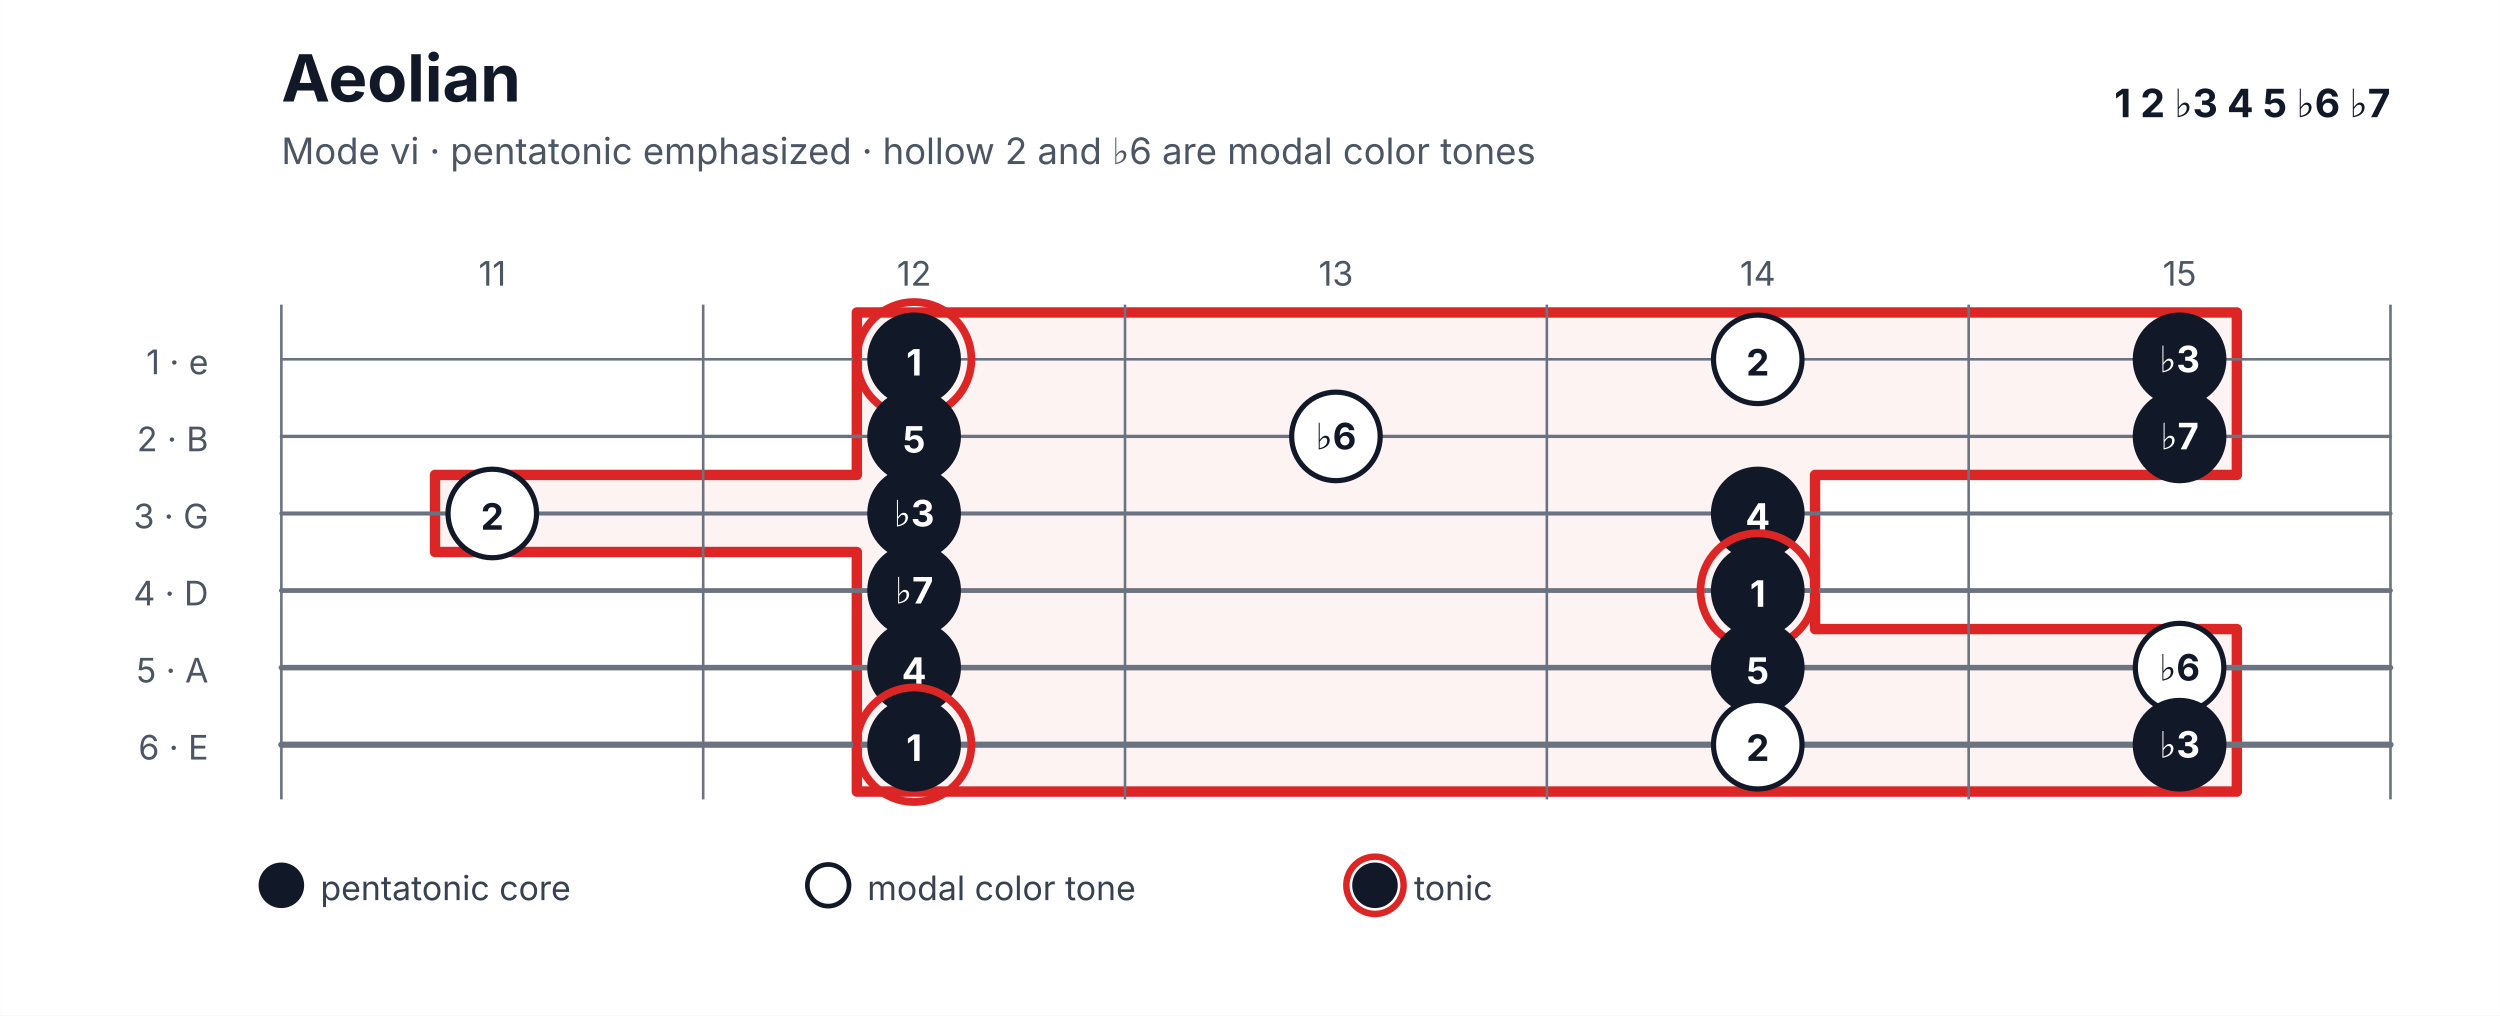
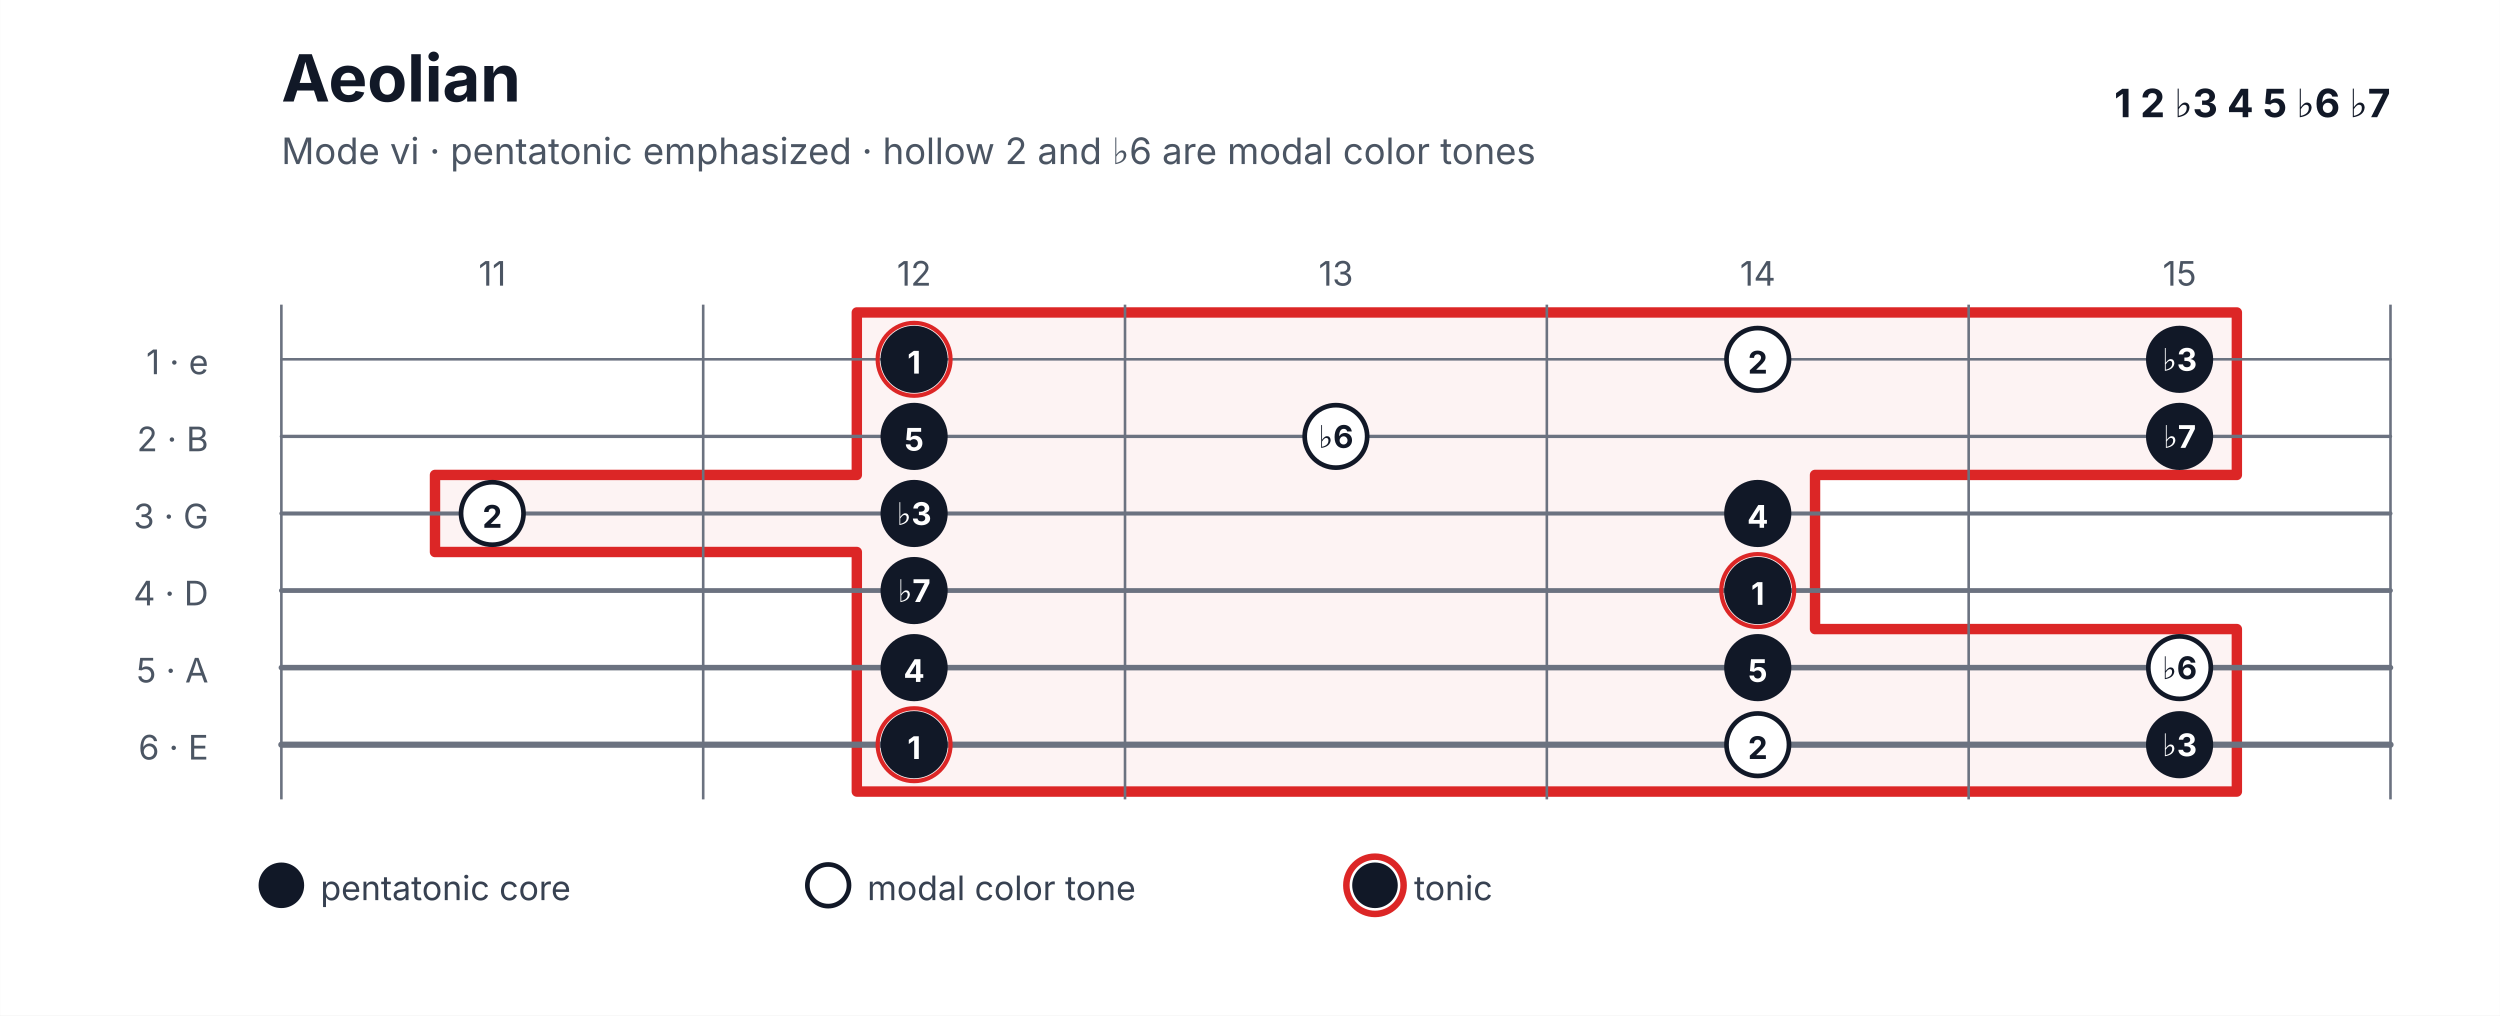
<svg xmlns="http://www.w3.org/2000/svg" width="10in" height="4.062in" viewBox="0 0 960 390" role="img" aria-labelledby="e-aeolian-combined-title e-aeolian-combined-desc" data-mode-id="e-aeolian" data-view="combined" data-overlay="none">
  <style>
        svg{background:#fff;color:#111827;font-family:Inter,Segoe UI,Arial,sans-serif;text-rendering:geometricPrecision}
        text{fill:#111827}
        .diagram-title{font-size:25px;font-weight:700}.subtitle{font-size:14px;fill:#4b5563}.formula{font-size:15px;font-weight:650;text-anchor:end}
        .fret,.string{stroke:#6b7280;vector-effect:non-scaling-stroke}.fret{stroke-width:1px}.string{stroke-linecap:round}
        .fret-label,.string-label{font-size:13px;fill:#4b5563;text-anchor:middle;dominant-baseline:middle}
        .string-label{text-anchor:end}.position-outline{fill-opacity:.055;stroke-width:4;stroke-linejoin:round;vector-effect:non-scaling-stroke}
-         .marker-disc{stroke:#111827;stroke-width:2;vector-effect:non-scaling-stroke}.core .marker-disc,.equal .marker-disc{fill:#111827}.optional .marker-disc{fill:#fff}
-         .marker-label{font-size:14px;font-weight:700;text-anchor:middle;dominant-baseline:middle;pointer-events:none}.core .marker-label,.equal .marker-label{fill:#fff}.optional .marker-label{fill:#111827}
-         .overlay-highlight .marker-disc{stroke:#b45309;stroke-width:5}
-         .tonic-ring{fill:none;stroke-width:3;vector-effect:non-scaling-stroke}
+         .marker-disc{stroke:#111827;stroke-width:1.8;vector-effect:non-scaling-stroke}.core .marker-disc,.equal .marker-disc{fill:#111827}.optional .marker-disc{fill:#fff}
+         .marker-label{font-size:12px;font-weight:700;text-anchor:middle;dominant-baseline:middle;pointer-events:none}.core .marker-label,.equal .marker-label{fill:#fff}.optional .marker-label{fill:#111827}
+         .overlay-highlight .marker-disc{stroke:#b45309;stroke-width:4}
+         .tonic-ring{fill:none;stroke-width:1.6;vector-effect:non-scaling-stroke}
        .legend-core,.legend-equal{fill:#111827;stroke:#111827;stroke-width:1.5}.legend-optional{fill:#fff;stroke:#111827;stroke-width:1.8}.legend-tonic{fill:none;stroke-width:2.5}.legend-overlay{fill:#111827;stroke:#b45309;stroke-width:4}
        .legend-text{font-size:13px;fill:#374151;dominant-baseline:middle}.overlay-caption{font-size:13px;font-weight:650;fill:#92400e}
      </style>
  <rect width="960" height="390" fill="#fff" />
  <text class="diagram-title" x="108" y="39">Aeolian</text>
  <text class="subtitle" x="108" y="63">Mode vi · pentatonic emphasized · hollow 2 and ♭6 are modal color tones</text>
  <text class="formula" x="918" y="45">1  2  ♭3  4  5  ♭6  ♭7</text>
  <path class="position-outline" style="fill:#dc2626;stroke:#dc2626" d="M 329 120 L 859 120 L 859 152.8 L 859 152.8 L 859 182.4 L 697 182.4 L 697 212 L 697 212 L 697 241.6 L 859 241.6 L 859 271.2 L 859 271.2 L 859 304 L 329 304 L 329 271.2 L 329 271.2 L 329 241.6 L 329 241.6 L 329 212 L 167 212 L 167 182.4 L 329 182.4 L 329 152.8 L 329 152.8 Z" />
  <line class="fret" x1="108" y1="117" x2="108" y2="307" />
  <line class="fret" x1="270" y1="117" x2="270" y2="307" />
  <line class="fret" x1="432" y1="117" x2="432" y2="307" />
  <line class="fret" x1="594" y1="117" x2="594" y2="307" />
  <line class="fret" x1="756" y1="117" x2="756" y2="307" />
  <line class="fret" x1="918" y1="117" x2="918" y2="307" />
  <line class="string" style="stroke-width:1.00px" x1="108" y1="138" x2="918" y2="138" />
  <text class="string-label" x="80" y="139">1 · e</text>
  <line class="string" style="stroke-width:1.28px" x1="108" y1="167.6" x2="918" y2="167.6" />
  <text class="string-label" x="80" y="168.6">2 · B</text>
  <line class="string" style="stroke-width:1.56px" x1="108" y1="197.2" x2="918" y2="197.2" />
  <text class="string-label" x="80" y="198.2">3 · G</text>
  <line class="string" style="stroke-width:1.84px" x1="108" y1="226.8" x2="918" y2="226.8" />
  <text class="string-label" x="80" y="227.8">4 · D</text>
  <line class="string" style="stroke-width:2.12px" x1="108" y1="256.4" x2="918" y2="256.4" />
  <text class="string-label" x="80" y="257.4">5 · A</text>
  <line class="string" style="stroke-width:2.40px" x1="108" y1="286" x2="918" y2="286" />
  <text class="string-label" x="80" y="287">6 · E</text>
  <text class="fret-label" x="189" y="105">11</text>
  <text class="fret-label" x="351" y="105">12</text>
  <text class="fret-label" x="513" y="105">13</text>
  <text class="fret-label" x="675" y="105">14</text>
  <text class="fret-label" x="837" y="105">15</text>
  <g class="marker core tonic" transform="translate(351 138)">
-     <circle class="tonic-ring" style="stroke:#dc2626" r="22" />
-     <circle class="marker-disc" r="17" />
+     <circle class="tonic-ring" style="stroke:#dc2626" r="14" />
+     <circle class="marker-disc" r="12" />
    <text class="marker-label" x="0" y="1">1</text>
  </g>
  <g class="marker optional" transform="translate(675 138)">
-     <circle class="marker-disc" r="17" />
+     <circle class="marker-disc" r="12" />
    <text class="marker-label" x="0" y="1">2</text>
  </g>
  <g class="marker core" transform="translate(837 138)">
-     <circle class="marker-disc" r="17" />
+     <circle class="marker-disc" r="12" />
    <text class="marker-label" x="0" y="1">♭3</text>
  </g>
  <g class="marker core" transform="translate(351 167.6)">
-     <circle class="marker-disc" r="17" />
+     <circle class="marker-disc" r="12" />
    <text class="marker-label" x="0" y="1">5</text>
  </g>
  <g class="marker optional" transform="translate(513 167.6)">
-     <circle class="marker-disc" r="17" />
+     <circle class="marker-disc" r="12" />
    <text class="marker-label" x="0" y="1">♭6</text>
  </g>
  <g class="marker core" transform="translate(837 167.6)">
-     <circle class="marker-disc" r="17" />
+     <circle class="marker-disc" r="12" />
    <text class="marker-label" x="0" y="1">♭7</text>
  </g>
  <g class="marker optional" transform="translate(189 197.2)">
-     <circle class="marker-disc" r="17" />
+     <circle class="marker-disc" r="12" />
    <text class="marker-label" x="0" y="1">2</text>
  </g>
  <g class="marker core" transform="translate(351 197.2)">
-     <circle class="marker-disc" r="17" />
+     <circle class="marker-disc" r="12" />
    <text class="marker-label" x="0" y="1">♭3</text>
  </g>
  <g class="marker core" transform="translate(675 197.2)">
-     <circle class="marker-disc" r="17" />
+     <circle class="marker-disc" r="12" />
    <text class="marker-label" x="0" y="1">4</text>
  </g>
  <g class="marker core" transform="translate(351 226.8)">
-     <circle class="marker-disc" r="17" />
+     <circle class="marker-disc" r="12" />
    <text class="marker-label" x="0" y="1">♭7</text>
  </g>
  <g class="marker core tonic" transform="translate(675 226.8)">
-     <circle class="tonic-ring" style="stroke:#dc2626" r="22" />
-     <circle class="marker-disc" r="17" />
+     <circle class="tonic-ring" style="stroke:#dc2626" r="14" />
+     <circle class="marker-disc" r="12" />
    <text class="marker-label" x="0" y="1">1</text>
  </g>
  <g class="marker core" transform="translate(351 256.4)">
-     <circle class="marker-disc" r="17" />
+     <circle class="marker-disc" r="12" />
    <text class="marker-label" x="0" y="1">4</text>
  </g>
  <g class="marker core" transform="translate(675 256.4)">
-     <circle class="marker-disc" r="17" />
+     <circle class="marker-disc" r="12" />
    <text class="marker-label" x="0" y="1">5</text>
  </g>
  <g class="marker optional" transform="translate(837 256.4)">
-     <circle class="marker-disc" r="17" />
+     <circle class="marker-disc" r="12" />
    <text class="marker-label" x="0" y="1">♭6</text>
  </g>
  <g class="marker core tonic" transform="translate(351 286)">
-     <circle class="tonic-ring" style="stroke:#dc2626" r="22" />
-     <circle class="marker-disc" r="17" />
+     <circle class="tonic-ring" style="stroke:#dc2626" r="14" />
+     <circle class="marker-disc" r="12" />
    <text class="marker-label" x="0" y="1">1</text>
  </g>
  <g class="marker optional" transform="translate(675 286)">
-     <circle class="marker-disc" r="17" />
+     <circle class="marker-disc" r="12" />
    <text class="marker-label" x="0" y="1">2</text>
  </g>
  <g class="marker core" transform="translate(837 286)">
-     <circle class="marker-disc" r="17" />
+     <circle class="marker-disc" r="12" />
    <text class="marker-label" x="0" y="1">♭3</text>
  </g>
  <g transform="translate(108 340)">
    <g transform="translate(0 0)">
      <circle class="legend-core" cx="0" cy="0" r="8" />
      <text class="legend-text" x="15" y="1">pentatonic core</text>
    </g>
    <g transform="translate(210 0)">
      <circle class="legend-optional" cx="0" cy="0" r="8" />
      <text class="legend-text" x="15" y="1">modal color tone</text>
    </g>
    <g transform="translate(420 0)">
      <circle class="legend-tonic" style="stroke:#dc2626" cx="0" cy="0" r="11" />
      <circle class="legend-core" cx="0" cy="0" r="8" />
      <text class="legend-text" x="15" y="1">tonic</text>
    </g>
  </g>
</svg>
